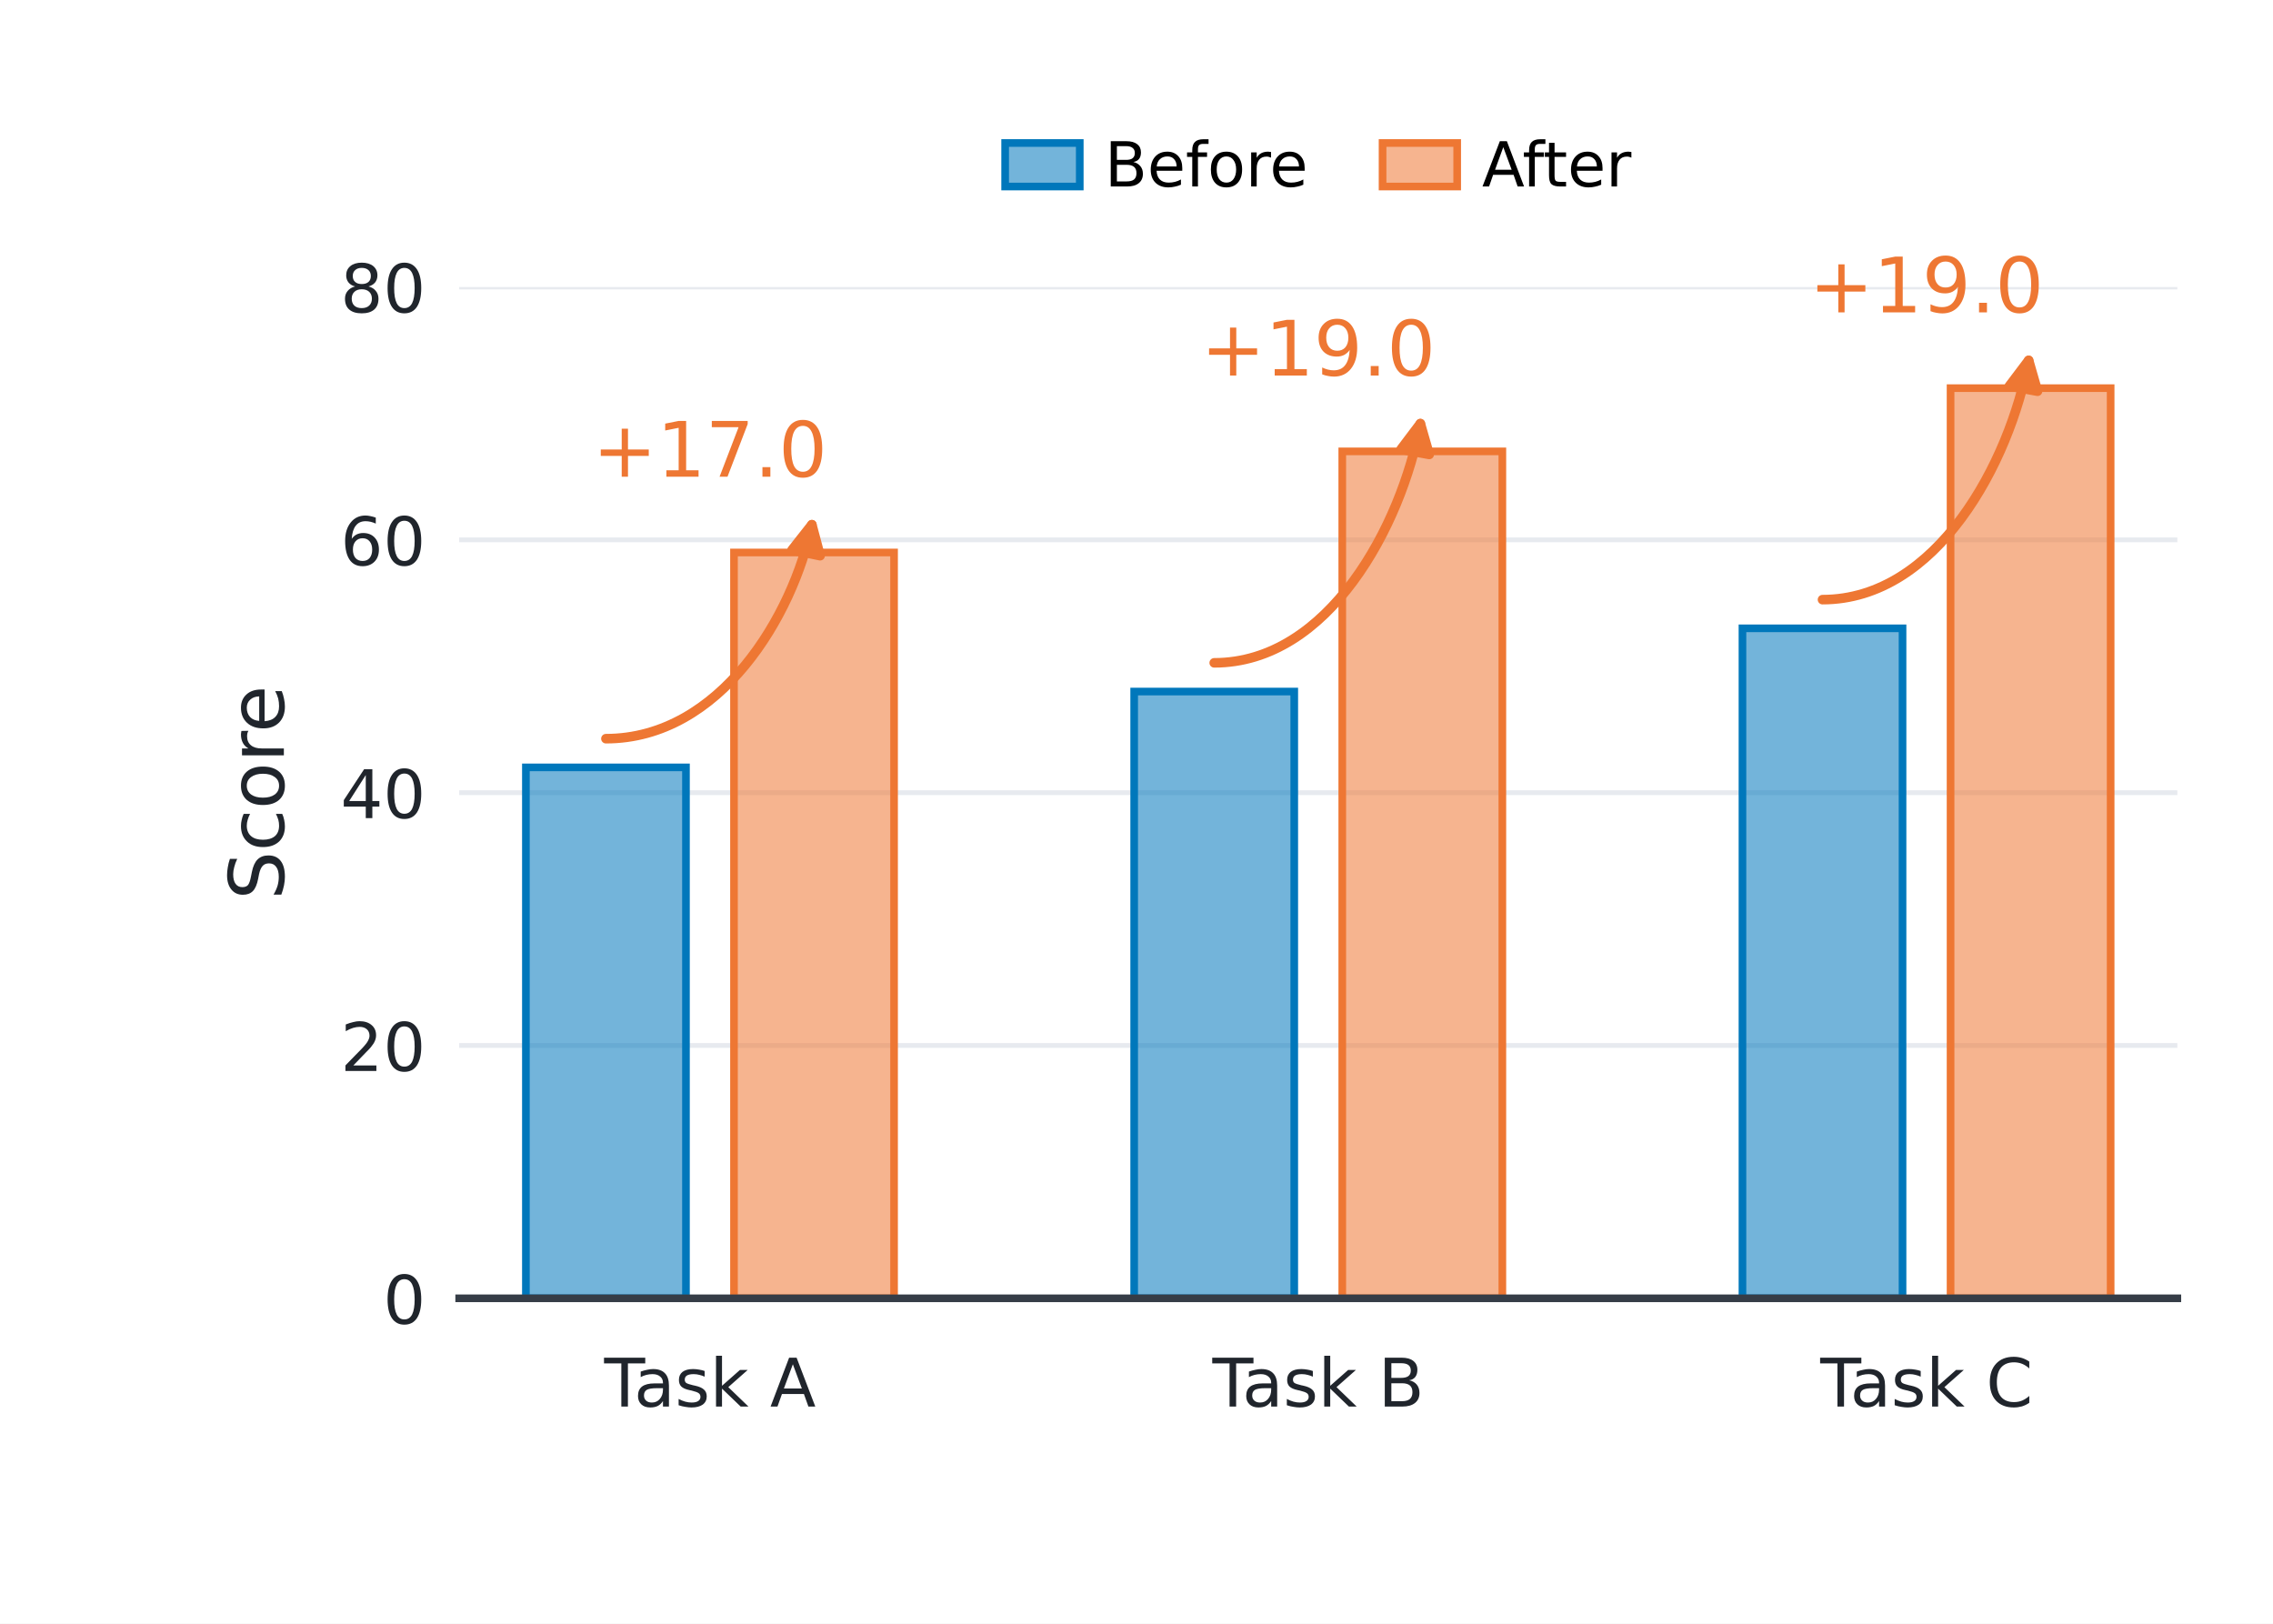
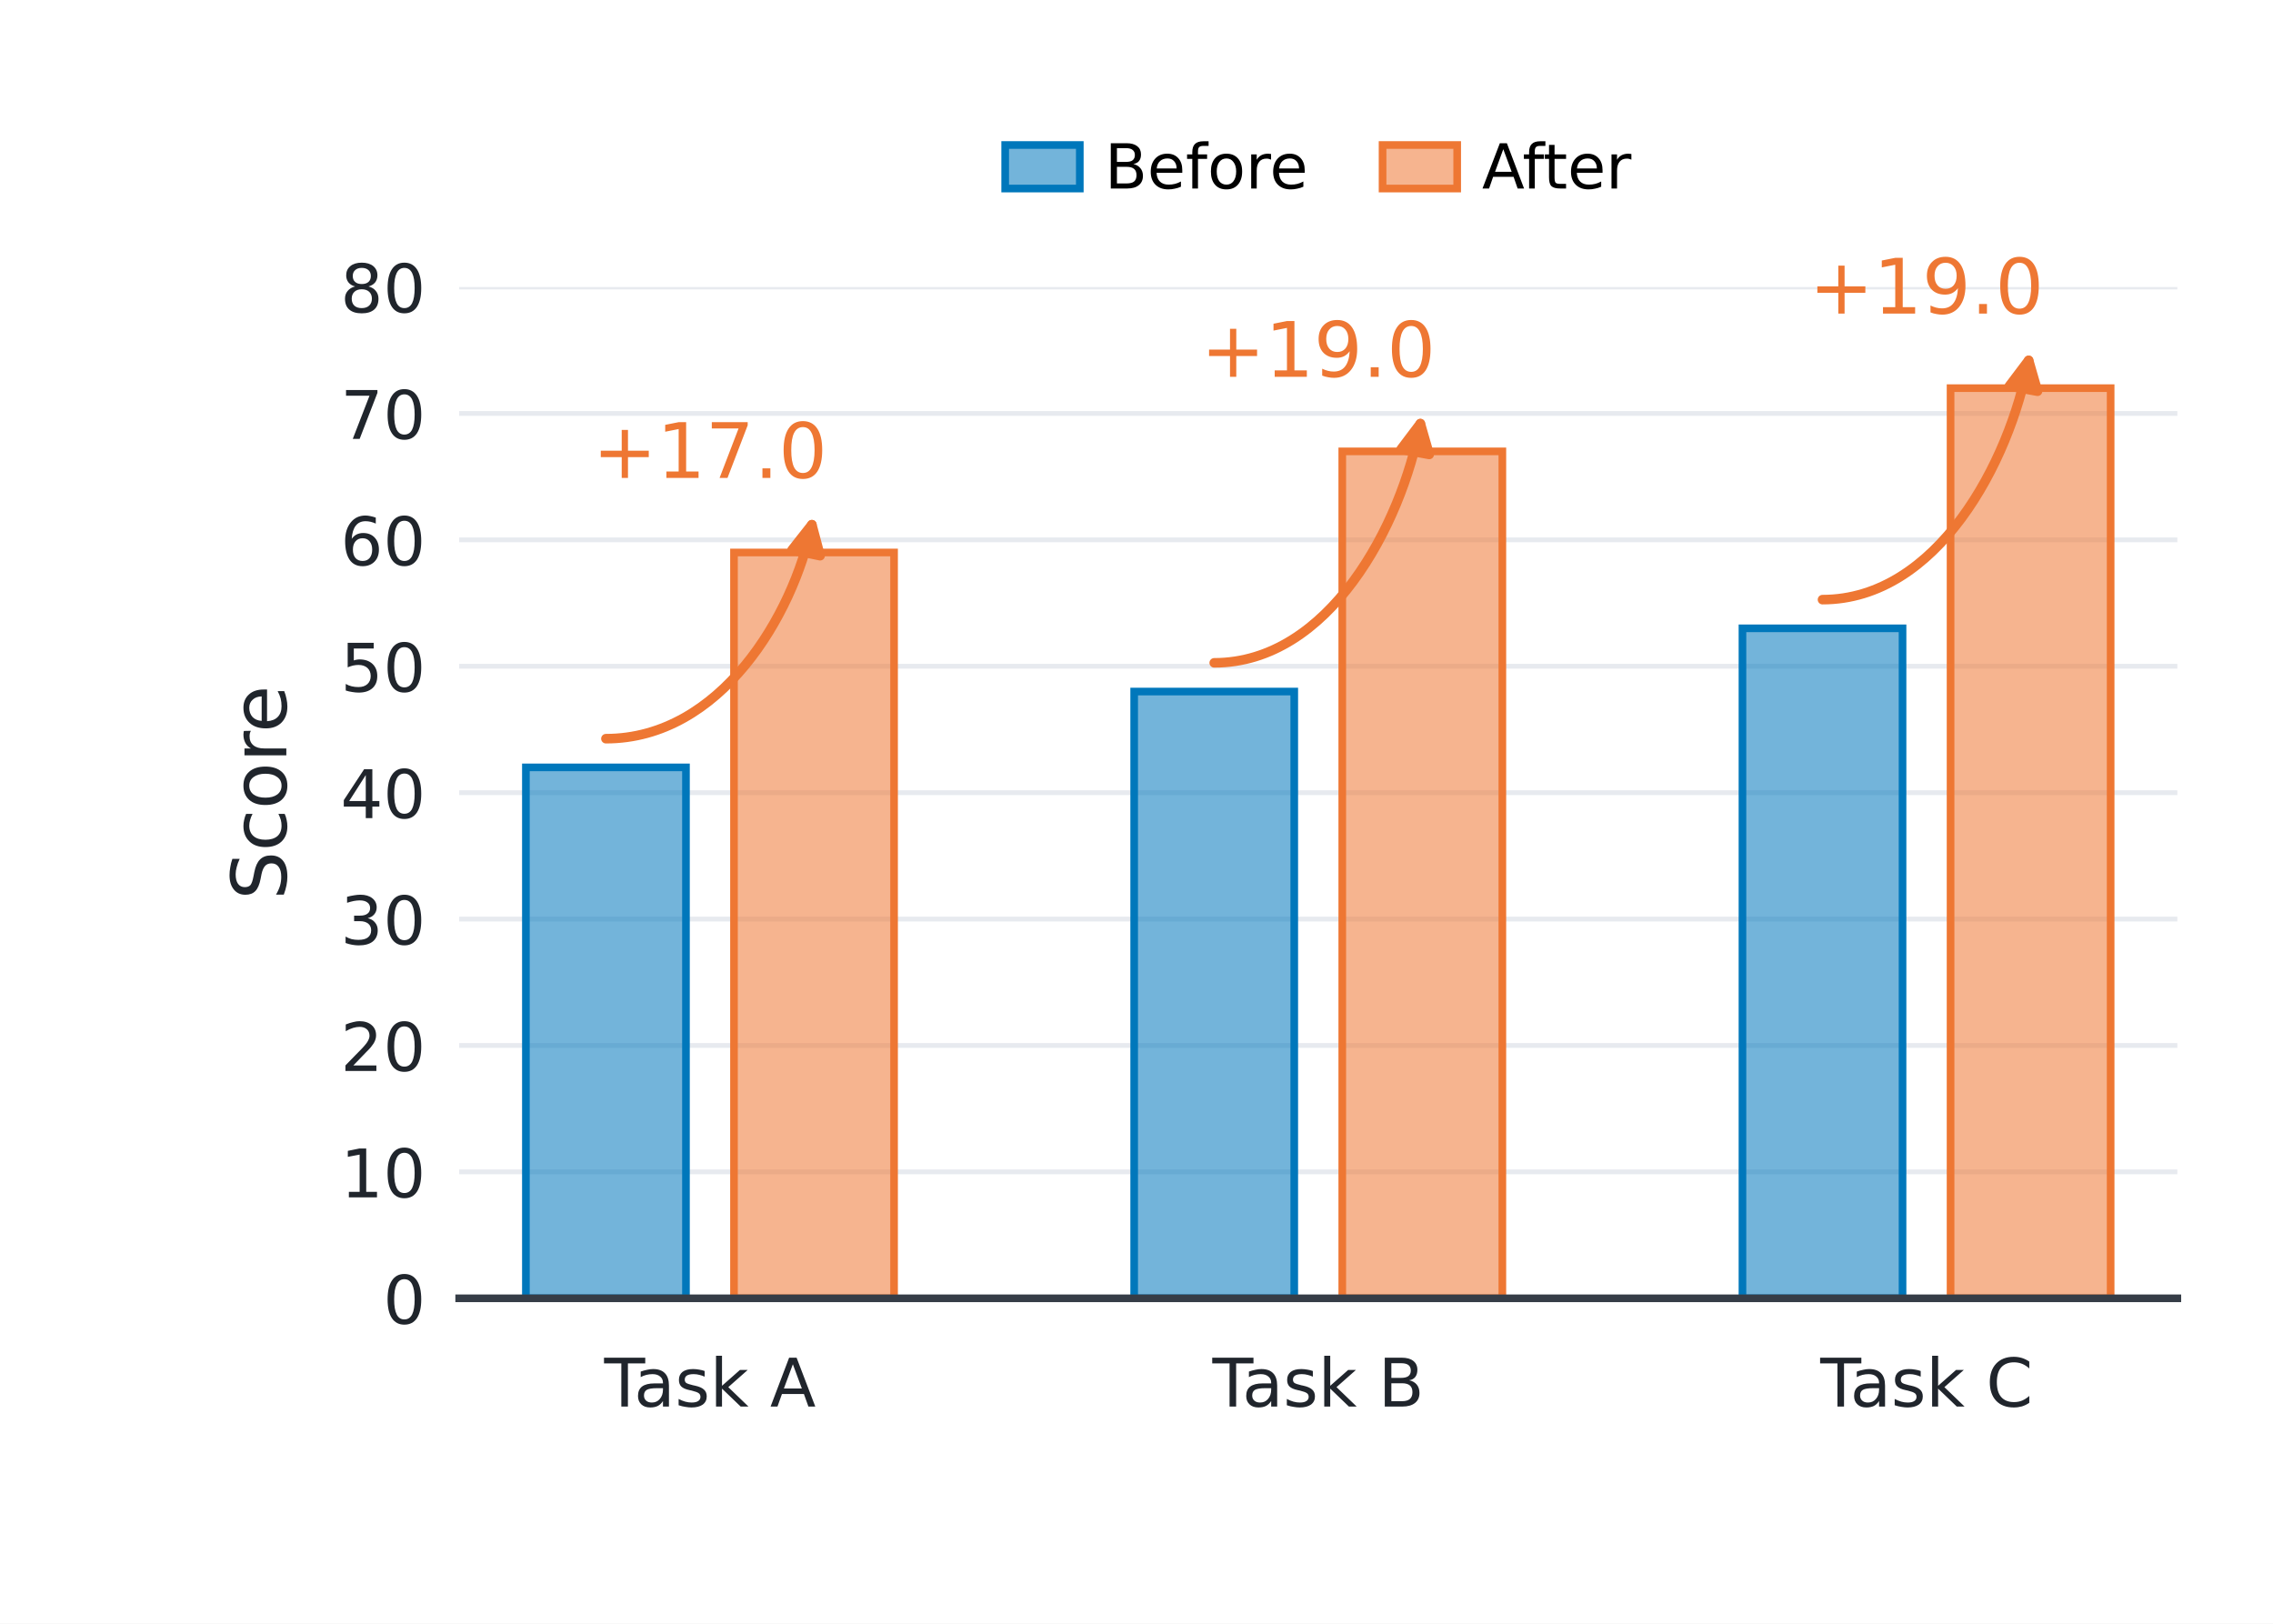
<svg xmlns="http://www.w3.org/2000/svg" width="237.6pt" height="169.7pt" viewBox="0 0 237.6 169.7" version="1.1">
  <defs>
    <style type="text/css">*{stroke-linejoin: round; stroke-linecap: butt}</style>
  </defs>
  <g id="figure_1">
    <g id="patch_1">
      <path d="M 0 169.7  L 237.6 169.7  L 237.6 0  L 0 0  z " style="fill: #ffffff" />
    </g>
    <g id="axes_1">
      <g id="patch_2">
        <path d="M 48 135.7  L 227.6 135.7  L 227.6 30  L 48 30  z " style="fill: #ffffff" />
      </g>
      <g id="matplotlib.axis_1">
        <g id="xtick_1">
          <g id="line2d_1" />
          <g id="text_1">
-             <text style="font-size: 7px; font-family: 'DejaVu Sans', 'Bitstream Vera Sans', 'Computer Modern Sans Serif', 'Lucida Grande', 'Verdana', 'Geneva', 'Lucid', 'Arial', 'Helvetica', 'Avant Garde', sans-serif; text-anchor: middle; fill: #20252c" x="74.215" y="147.019" transform="rotate(-0 74.21491 147.0189)">Task A</text>
+             <text style="fill: #20252c; font: 7px 'DejaVu Sans', 'Bitstream Vera Sans', 'Computer Modern Sans Serif', 'Lucida Grande', 'Verdana', 'Geneva', 'Lucid', 'Arial', 'Helvetica', 'Avant Garde', sans-serif; text-anchor: middle" x="74.215" y="147.019" transform="rotate(-0 74.21491 147.0189)">Task A</text>
          </g>
        </g>
        <g id="xtick_2">
          <g id="line2d_2" />
          <g id="text_2">
-             <text style="font-size: 7px; font-family: 'DejaVu Sans', 'Bitstream Vera Sans', 'Computer Modern Sans Serif', 'Lucida Grande', 'Verdana', 'Geneva', 'Lucid', 'Arial', 'Helvetica', 'Avant Garde', sans-serif; text-anchor: middle; fill: #20252c" x="137.8" y="147.019" transform="rotate(-0 137.8 147.0189)">Task B</text>
+             <text style="fill: #20252c; font: 7px 'DejaVu Sans', 'Bitstream Vera Sans', 'Computer Modern Sans Serif', 'Lucida Grande', 'Verdana', 'Geneva', 'Lucid', 'Arial', 'Helvetica', 'Avant Garde', sans-serif; text-anchor: middle" x="137.8" y="147.019" transform="rotate(-0 137.8 147.0189)">Task B</text>
          </g>
        </g>
        <g id="xtick_3">
          <g id="line2d_3" />
          <g id="text_3">
-             <text style="font-size: 7px; font-family: 'DejaVu Sans', 'Bitstream Vera Sans', 'Computer Modern Sans Serif', 'Lucida Grande', 'Verdana', 'Geneva', 'Lucid', 'Arial', 'Helvetica', 'Avant Garde', sans-serif; text-anchor: middle; fill: #20252c" x="201.385" y="147.019" transform="rotate(-0 201.3851 147.0189)">Task C</text>
+             <text style="fill: #20252c; font: 7px 'DejaVu Sans', 'Bitstream Vera Sans', 'Computer Modern Sans Serif', 'Lucida Grande', 'Verdana', 'Geneva', 'Lucid', 'Arial', 'Helvetica', 'Avant Garde', sans-serif; text-anchor: middle" x="201.385" y="147.019" transform="rotate(-0 201.3851 147.0189)">Task C</text>
          </g>
        </g>
      </g>
      <g id="matplotlib.axis_2">
        <g id="ytick_1">
          <g id="line2d_4">
-             <path d="M 48 135.7  L 227.6 135.7  " clip-path="url(#p8456508dc2)" style="fill: none; stroke: #cbd2dc; stroke-opacity: 0.45; stroke-width: 0.5; stroke-linecap: square" />
+             <path d="M 48 135.7  L 227.6 135.7  " clip-path="url(#p854d85d961)" style="fill: none; stroke: #cbd2dc; stroke-opacity: 0.45; stroke-width: 0.5; stroke-linecap: square" />
          </g>
          <g id="line2d_5" />
          <g id="text_4">
-             <text style="font-size: 7px; font-family: 'DejaVu Sans', 'Bitstream Vera Sans', 'Computer Modern Sans Serif', 'Lucida Grande', 'Verdana', 'Geneva', 'Lucid', 'Arial', 'Helvetica', 'Avant Garde', sans-serif; text-anchor: end; fill: #20252c" x="44.5" y="138.359" transform="rotate(-0 44.5 138.3592)">0</text>
+             <text style="fill: #20252c; font: 7px 'DejaVu Sans', 'Bitstream Vera Sans', 'Computer Modern Sans Serif', 'Lucida Grande', 'Verdana', 'Geneva', 'Lucid', 'Arial', 'Helvetica', 'Avant Garde', sans-serif; text-anchor: end" x="44.5" y="138.359" transform="rotate(-0 44.5 138.3595)">0</text>
          </g>
        </g>
        <g id="ytick_2">
          <g id="line2d_6">
-             <path d="M 48 109.275  L 227.6 109.275  " clip-path="url(#p8456508dc2)" style="fill: none; stroke: #cbd2dc; stroke-opacity: 0.45; stroke-width: 0.5; stroke-linecap: square" />
+             <path d="M 48 122.487  L 227.6 122.487  " clip-path="url(#p854d85d961)" style="fill: none; stroke: #cbd2dc; stroke-opacity: 0.45; stroke-width: 0.5; stroke-linecap: square" />
          </g>
          <g id="line2d_7" />
          <g id="text_5">
-             <text style="font-size: 7px; font-family: 'DejaVu Sans', 'Bitstream Vera Sans', 'Computer Modern Sans Serif', 'Lucida Grande', 'Verdana', 'Geneva', 'Lucid', 'Arial', 'Helvetica', 'Avant Garde', sans-serif; text-anchor: end; fill: #20252c" x="44.5" y="111.934" transform="rotate(-0 44.5 111.9342)">20</text>
+             <text style="fill: #20252c; font: 7px 'DejaVu Sans', 'Bitstream Vera Sans', 'Computer Modern Sans Serif', 'Lucida Grande', 'Verdana', 'Geneva', 'Lucid', 'Arial', 'Helvetica', 'Avant Garde', sans-serif; text-anchor: end" x="44.5" y="125.147" transform="rotate(-0 44.5 125.147)">10</text>
          </g>
        </g>
        <g id="ytick_3">
          <g id="line2d_8">
-             <path d="M 48 82.85  L 227.6 82.85  " clip-path="url(#p8456508dc2)" style="fill: none; stroke: #cbd2dc; stroke-opacity: 0.45; stroke-width: 0.5; stroke-linecap: square" />
+             <path d="M 48 109.275  L 227.6 109.275  " clip-path="url(#p854d85d961)" style="fill: none; stroke: #cbd2dc; stroke-opacity: 0.45; stroke-width: 0.5; stroke-linecap: square" />
          </g>
          <g id="line2d_9" />
          <g id="text_6">
-             <text style="font-size: 7px; font-family: 'DejaVu Sans', 'Bitstream Vera Sans', 'Computer Modern Sans Serif', 'Lucida Grande', 'Verdana', 'Geneva', 'Lucid', 'Arial', 'Helvetica', 'Avant Garde', sans-serif; text-anchor: end; fill: #20252c" x="44.5" y="85.509" transform="rotate(-0 44.5 85.50918)">40</text>
+             <text style="fill: #20252c; font: 7px 'DejaVu Sans', 'Bitstream Vera Sans', 'Computer Modern Sans Serif', 'Lucida Grande', 'Verdana', 'Geneva', 'Lucid', 'Arial', 'Helvetica', 'Avant Garde', sans-serif; text-anchor: end" x="44.5" y="111.934" transform="rotate(-0 44.5 111.9345)">20</text>
          </g>
        </g>
        <g id="ytick_4">
          <g id="line2d_10">
-             <path d="M 48 56.425  L 227.6 56.425  " clip-path="url(#p8456508dc2)" style="fill: none; stroke: #cbd2dc; stroke-opacity: 0.45; stroke-width: 0.5; stroke-linecap: square" />
+             <path d="M 48 96.062  L 227.6 96.062  " clip-path="url(#p854d85d961)" style="fill: none; stroke: #cbd2dc; stroke-opacity: 0.45; stroke-width: 0.5; stroke-linecap: square" />
          </g>
          <g id="line2d_11" />
          <g id="text_7">
-             <text style="font-size: 7px; font-family: 'DejaVu Sans', 'Bitstream Vera Sans', 'Computer Modern Sans Serif', 'Lucida Grande', 'Verdana', 'Geneva', 'Lucid', 'Arial', 'Helvetica', 'Avant Garde', sans-serif; text-anchor: end; fill: #20252c" x="44.5" y="59.084" transform="rotate(-0 44.5 59.08418)">60</text>
+             <text style="fill: #20252c; font: 7px 'DejaVu Sans', 'Bitstream Vera Sans', 'Computer Modern Sans Serif', 'Lucida Grande', 'Verdana', 'Geneva', 'Lucid', 'Arial', 'Helvetica', 'Avant Garde', sans-serif; text-anchor: end" x="44.5" y="98.722" transform="rotate(-0 44.5 98.72195)">30</text>
          </g>
        </g>
        <g id="ytick_5">
          <g id="line2d_12">
-             <path d="M 48 30  L 227.6 30  " clip-path="url(#p8456508dc2)" style="fill: none; stroke: #cbd2dc; stroke-opacity: 0.45; stroke-width: 0.5; stroke-linecap: square" />
+             <path d="M 48 82.85  L 227.6 82.85  " clip-path="url(#p854d85d961)" style="fill: none; stroke: #cbd2dc; stroke-opacity: 0.45; stroke-width: 0.5; stroke-linecap: square" />
          </g>
          <g id="line2d_13" />
          <g id="text_8">
-             <text style="font-size: 7px; font-family: 'DejaVu Sans', 'Bitstream Vera Sans', 'Computer Modern Sans Serif', 'Lucida Grande', 'Verdana', 'Geneva', 'Lucid', 'Arial', 'Helvetica', 'Avant Garde', sans-serif; text-anchor: end; fill: #20252c" x="44.5" y="32.659" transform="rotate(-0 44.5 32.65918)">80</text>
+             <text style="fill: #20252c; font: 7px 'DejaVu Sans', 'Bitstream Vera Sans', 'Computer Modern Sans Serif', 'Lucida Grande', 'Verdana', 'Geneva', 'Lucid', 'Arial', 'Helvetica', 'Avant Garde', sans-serif; text-anchor: end" x="44.5" y="85.509" transform="rotate(-0 44.5 85.50945)">40</text>
          </g>
        </g>
-         <g id="text_9">
-           <text style="font-size: 8px; font-family: 'DejaVu Sans', 'Bitstream Vera Sans', 'Computer Modern Sans Serif', 'Lucida Grande', 'Verdana', 'Geneva', 'Lucid', 'Arial', 'Helvetica', 'Avant Garde', sans-serif; text-anchor: middle; fill: #20252c" x="29.671" y="82.85" transform="rotate(-90 29.67063 82.85)">Score</text>
+         <g id="ytick_6">
+           <g id="line2d_14">
+             <path d="M 48 69.638  L 227.6 69.638  " clip-path="url(#p854d85d961)" style="fill: none; stroke: #cbd2dc; stroke-opacity: 0.45; stroke-width: 0.5; stroke-linecap: square" />
+           </g>
+           <g id="line2d_15" />
+           <g id="text_9">
+             <text style="fill: #20252c; font: 7px 'DejaVu Sans', 'Bitstream Vera Sans', 'Computer Modern Sans Serif', 'Lucida Grande', 'Verdana', 'Geneva', 'Lucid', 'Arial', 'Helvetica', 'Avant Garde', sans-serif; text-anchor: end" x="44.5" y="72.297" transform="rotate(-0 44.5 72.29695)">50</text>
+           </g>
+         </g>
+         <g id="ytick_7">
+           <g id="line2d_16">
+             <path d="M 48 56.425  L 227.6 56.425  " clip-path="url(#p854d85d961)" style="fill: none; stroke: #cbd2dc; stroke-opacity: 0.45; stroke-width: 0.5; stroke-linecap: square" />
+           </g>
+           <g id="line2d_17" />
+           <g id="text_10">
+             <text style="fill: #20252c; font: 7px 'DejaVu Sans', 'Bitstream Vera Sans', 'Computer Modern Sans Serif', 'Lucida Grande', 'Verdana', 'Geneva', 'Lucid', 'Arial', 'Helvetica', 'Avant Garde', sans-serif; text-anchor: end" x="44.5" y="59.084" transform="rotate(-0 44.5 59.08445)">60</text>
+           </g>
+         </g>
+         <g id="ytick_8">
+           <g id="line2d_18">
+             <path d="M 48 43.212  L 227.6 43.212  " clip-path="url(#p854d85d961)" style="fill: none; stroke: #cbd2dc; stroke-opacity: 0.45; stroke-width: 0.5; stroke-linecap: square" />
+           </g>
+           <g id="line2d_19" />
+           <g id="text_11">
+             <text style="fill: #20252c; font: 7px 'DejaVu Sans', 'Bitstream Vera Sans', 'Computer Modern Sans Serif', 'Lucida Grande', 'Verdana', 'Geneva', 'Lucid', 'Arial', 'Helvetica', 'Avant Garde', sans-serif; text-anchor: end" x="44.5" y="45.872" transform="rotate(-0 44.5 45.87195)">70</text>
+           </g>
+         </g>
+         <g id="ytick_9">
+           <g id="line2d_20">
+             <path d="M 48 30  L 227.6 30  " clip-path="url(#p854d85d961)" style="fill: none; stroke: #cbd2dc; stroke-opacity: 0.45; stroke-width: 0.5; stroke-linecap: square" />
+           </g>
+           <g id="line2d_21" />
+           <g id="text_12">
+             <text style="fill: #20252c; font: 7px 'DejaVu Sans', 'Bitstream Vera Sans', 'Computer Modern Sans Serif', 'Lucida Grande', 'Verdana', 'Geneva', 'Lucid', 'Arial', 'Helvetica', 'Avant Garde', sans-serif; text-anchor: end" x="44.5" y="32.659" transform="rotate(-0 44.5 32.65945)">80</text>
+           </g>
+         </g>
+         <g id="text_13">
+           <text style="fill: #20252c; font: 8px 'DejaVu Sans', 'Bitstream Vera Sans', 'Computer Modern Sans Serif', 'Lucida Grande', 'Verdana', 'Geneva', 'Lucid', 'Arial', 'Helvetica', 'Avant Garde', sans-serif; text-anchor: middle" x="29.929" y="82.85" transform="rotate(-90 29.92875 82.85)">Score</text>
        </g>
      </g>
      <g id="patch_3">
-         <path d="M 54.972 135.7  L 71.705 135.7  L 71.705 80.207  L 54.972 80.207  z " clip-path="url(#p8456508dc2)" style="fill: #0077bb; fill-opacity: 0.55; stroke: #0077bb; stroke-width: 0.8; stroke-linejoin: miter" />
+         <path d="M 54.972 135.7  L 71.705 135.7  L 71.705 80.207  L 54.972 80.207  z " clip-path="url(#p854d85d961)" style="fill: #0077bb; fill-opacity: 0.55; stroke: #0077bb; stroke-width: 0.8; stroke-linejoin: miter" />
      </g>
      <g id="patch_4">
-         <path d="M 76.725 135.7  L 93.458 135.7  L 93.458 57.746  L 76.725 57.746  z " clip-path="url(#p8456508dc2)" style="fill: #ee7733; fill-opacity: 0.55; stroke: #ee7733; stroke-width: 0.8; stroke-linejoin: miter" />
+         <path d="M 76.725 135.7  L 93.458 135.7  L 93.458 57.746  L 76.725 57.746  z " clip-path="url(#p854d85d961)" style="fill: #ee7733; fill-opacity: 0.55; stroke: #ee7733; stroke-width: 0.8; stroke-linejoin: miter" />
      </g>
      <g id="patch_5">
-         <path d="M 118.557 135.7  L 135.29 135.7  L 135.29 72.28  L 118.557 72.28  z " clip-path="url(#p8456508dc2)" style="fill: #0077bb; fill-opacity: 0.55; stroke: #0077bb; stroke-width: 0.8; stroke-linejoin: miter" />
+         <path d="M 118.557 135.7  L 135.29 135.7  L 135.29 72.28  L 118.557 72.28  z " clip-path="url(#p854d85d961)" style="fill: #0077bb; fill-opacity: 0.55; stroke: #0077bb; stroke-width: 0.8; stroke-linejoin: miter" />
      </g>
      <g id="patch_6">
-         <path d="M 140.31 135.7  L 157.043 135.7  L 157.043 47.176  L 140.31 47.176  z " clip-path="url(#p8456508dc2)" style="fill: #ee7733; fill-opacity: 0.55; stroke: #ee7733; stroke-width: 0.8; stroke-linejoin: miter" />
+         <path d="M 140.31 135.7  L 157.043 135.7  L 157.043 47.176  L 140.31 47.176  z " clip-path="url(#p854d85d961)" style="fill: #ee7733; fill-opacity: 0.55; stroke: #ee7733; stroke-width: 0.8; stroke-linejoin: miter" />
      </g>
      <g id="patch_7">
-         <path d="M 182.142 135.7  L 198.875 135.7  L 198.875 65.674  L 182.142 65.674  z " clip-path="url(#p8456508dc2)" style="fill: #0077bb; fill-opacity: 0.55; stroke: #0077bb; stroke-width: 0.8; stroke-linejoin: miter" />
+         <path d="M 182.142 135.7  L 198.875 135.7  L 198.875 65.674  L 182.142 65.674  z " clip-path="url(#p854d85d961)" style="fill: #0077bb; fill-opacity: 0.55; stroke: #0077bb; stroke-width: 0.8; stroke-linejoin: miter" />
      </g>
      <g id="patch_8">
-         <path d="M 203.895 135.7  L 220.628 135.7  L 220.628 40.57  L 203.895 40.57  z " clip-path="url(#p8456508dc2)" style="fill: #ee7733; fill-opacity: 0.55; stroke: #ee7733; stroke-width: 0.8; stroke-linejoin: miter" />
+         <path d="M 203.895 135.7  L 220.628 135.7  L 220.628 40.57  L 203.895 40.57  z " clip-path="url(#p854d85d961)" style="fill: #ee7733; fill-opacity: 0.55; stroke: #ee7733; stroke-width: 0.8; stroke-linejoin: miter" />
      </g>
      <g id="patch_9">
        <path d="M 48 135.7  L 227.6 135.7  " style="fill: none; stroke: #363d47; stroke-width: 0.8; stroke-linejoin: miter; stroke-linecap: square" />
      </g>
      <g id="legend_1">
        <g id="patch_10">
-           <path d="M 105.069 19.496  L 112.869 19.496  L 112.869 14.946  L 105.069 14.946  z " style="fill: #0077bb; fill-opacity: 0.55; stroke: #0077bb; stroke-width: 0.8; stroke-linejoin: miter" />
+           <path d="M 105.073 19.706  L 112.873 19.706  L 112.873 15.156  L 105.073 15.156  z " style="fill: #0077bb; fill-opacity: 0.55; stroke: #0077bb; stroke-width: 0.8; stroke-linejoin: miter" />
        </g>
-         <g id="text_10">
-           <text style="font-size: 6.5px; font-family: 'DejaVu Sans', 'Bitstream Vera Sans', 'Computer Modern Sans Serif', 'Lucida Grande', 'Verdana', 'Geneva', 'Lucid', 'Arial', 'Helvetica', 'Avant Garde', sans-serif; text-anchor: start" x="115.469" y="19.496" transform="rotate(-0 115.4689 19.49648)">Before</text>
+         <g id="text_14">
+           <text style="font: 6.5px 'DejaVu Sans', 'Bitstream Vera Sans', 'Computer Modern Sans Serif', 'Lucida Grande', 'Verdana', 'Geneva', 'Lucid', 'Arial', 'Helvetica', 'Avant Garde', sans-serif; text-anchor: start" x="115.472" y="19.706" transform="rotate(-0 115.4725 19.7062)">Before</text>
        </g>
        <g id="patch_11">
-           <path d="M 144.522 19.496  L 152.322 19.496  L 152.322 14.946  L 144.522 14.946  z " style="fill: #ee7733; fill-opacity: 0.55; stroke: #ee7733; stroke-width: 0.8; stroke-linejoin: miter" />
+           <path d="M 144.522 19.706  L 152.322 19.706  L 152.322 15.156  L 144.522 15.156  z " style="fill: #ee7733; fill-opacity: 0.55; stroke: #ee7733; stroke-width: 0.8; stroke-linejoin: miter" />
        </g>
-         <g id="text_11">
-           <text style="font-size: 6.5px; font-family: 'DejaVu Sans', 'Bitstream Vera Sans', 'Computer Modern Sans Serif', 'Lucida Grande', 'Verdana', 'Geneva', 'Lucid', 'Arial', 'Helvetica', 'Avant Garde', sans-serif; text-anchor: start" x="154.922" y="19.496" transform="rotate(-0 154.9219 19.49648)">After</text>
+         <g id="text_15">
+           <text style="font: 6.5px 'DejaVu Sans', 'Bitstream Vera Sans', 'Computer Modern Sans Serif', 'Lucida Grande', 'Verdana', 'Geneva', 'Lucid', 'Arial', 'Helvetica', 'Avant Garde', sans-serif; text-anchor: start" x="154.922" y="19.706" transform="rotate(-0 154.9224 19.7062)">After</text>
        </g>
      </g>
    </g>
    <g id="gain-row-0001-row-0002-label">
-       <text style="font-size: 8px; font-family: 'DejaVu Sans', 'Bitstream Vera Sans', 'Computer Modern Sans Serif', 'Lucida Grande', 'Verdana', 'Geneva', 'Lucid', 'Arial', 'Helvetica', 'Avant Garde', sans-serif; text-anchor: middle; fill: #ee7733" x="74.215" y="49.824" transform="rotate(-0 74.21491 49.82438)">+17.0</text>
+       <text style="fill: #ee7733; font: 8px 'DejaVu Sans', 'Bitstream Vera Sans', 'Computer Modern Sans Serif', 'Lucida Grande', 'Verdana', 'Geneva', 'Lucid', 'Arial', 'Helvetica', 'Avant Garde', sans-serif; text-anchor: middle" x="74.215" y="49.954" transform="rotate(-0 74.21491 49.95375)">+17.0</text>
    </g>
    <g id="gain-row-0003-row-0004-label">
-       <text style="font-size: 8px; font-family: 'DejaVu Sans', 'Bitstream Vera Sans', 'Computer Modern Sans Serif', 'Lucida Grande', 'Verdana', 'Geneva', 'Lucid', 'Arial', 'Helvetica', 'Avant Garde', sans-serif; text-anchor: middle; fill: #ee7733" x="137.8" y="39.254" transform="rotate(-0 137.8 39.25438)">+19.0</text>
+       <text style="fill: #ee7733; font: 8px 'DejaVu Sans', 'Bitstream Vera Sans', 'Computer Modern Sans Serif', 'Lucida Grande', 'Verdana', 'Geneva', 'Lucid', 'Arial', 'Helvetica', 'Avant Garde', sans-serif; text-anchor: middle" x="137.8" y="39.384" transform="rotate(-0 137.8 39.38375)">+19.0</text>
    </g>
    <g id="gain-row-0005-row-0006-label">
-       <text style="font-size: 8px; font-family: 'DejaVu Sans', 'Bitstream Vera Sans', 'Computer Modern Sans Serif', 'Lucida Grande', 'Verdana', 'Geneva', 'Lucid', 'Arial', 'Helvetica', 'Avant Garde', sans-serif; text-anchor: middle; fill: #ee7733" x="201.385" y="32.648" transform="rotate(-0 201.3851 32.64813)">+19.0</text>
+       <text style="fill: #ee7733; font: 8px 'DejaVu Sans', 'Bitstream Vera Sans', 'Computer Modern Sans Serif', 'Lucida Grande', 'Verdana', 'Geneva', 'Lucid', 'Arial', 'Helvetica', 'Avant Garde', sans-serif; text-anchor: middle" x="201.385" y="32.778" transform="rotate(-0 201.3851 32.7775)">+19.0</text>
    </g>
    <g id="gain-row-0001-row-0002-arrow">
      <path d="M 63.339 77.207  C 75.303 77.207 82.916 64.304 84.866 54.841  " style="fill: none; stroke: #ee7733; stroke-linecap: round" />
      <path d="M 82.791 57.477  L 84.866 54.841  L 85.729 58.082  z " style="fill: #ee7733; stroke: #ee7733; stroke-linecap: round" />
    </g>
    <g id="gain-row-0003-row-0004-arrow">
      <path d="M 126.924 69.28  C 138.888 69.28 146.501 54.923 148.473 44.276  " style="fill: none; stroke: #ee7733; stroke-linecap: round" />
      <path d="M 146.452 46.952  L 148.473 44.276  L 149.401 47.499  z " style="fill: #ee7733; stroke: #ee7733; stroke-linecap: round" />
    </g>
    <g id="gain-row-0005-row-0006-arrow">
      <path d="M 190.509 62.674  C 202.473 62.674 210.086 48.317 212.058 37.669  " style="fill: none; stroke: #ee7733; stroke-linecap: round" />
      <path d="M 210.037 40.346  L 212.058 37.669  L 212.987 40.892  z " style="fill: #ee7733; stroke: #ee7733; stroke-linecap: round" />
    </g>
  </g>
  <defs>
-     <clipPath id="p8456508dc2">
+     <clipPath id="p854d85d961">
      <rect x="48" y="30" width="179.6" height="105.7" />
    </clipPath>
  </defs>
</svg>
